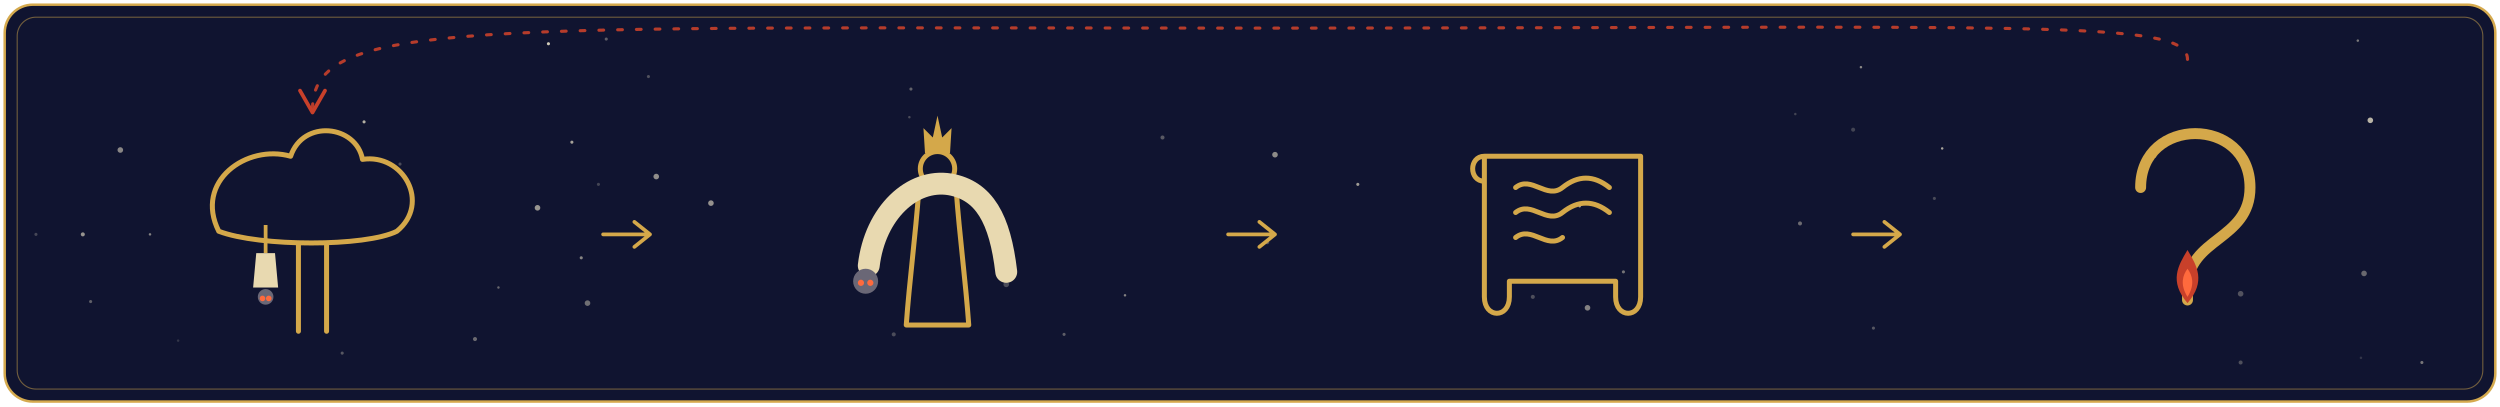
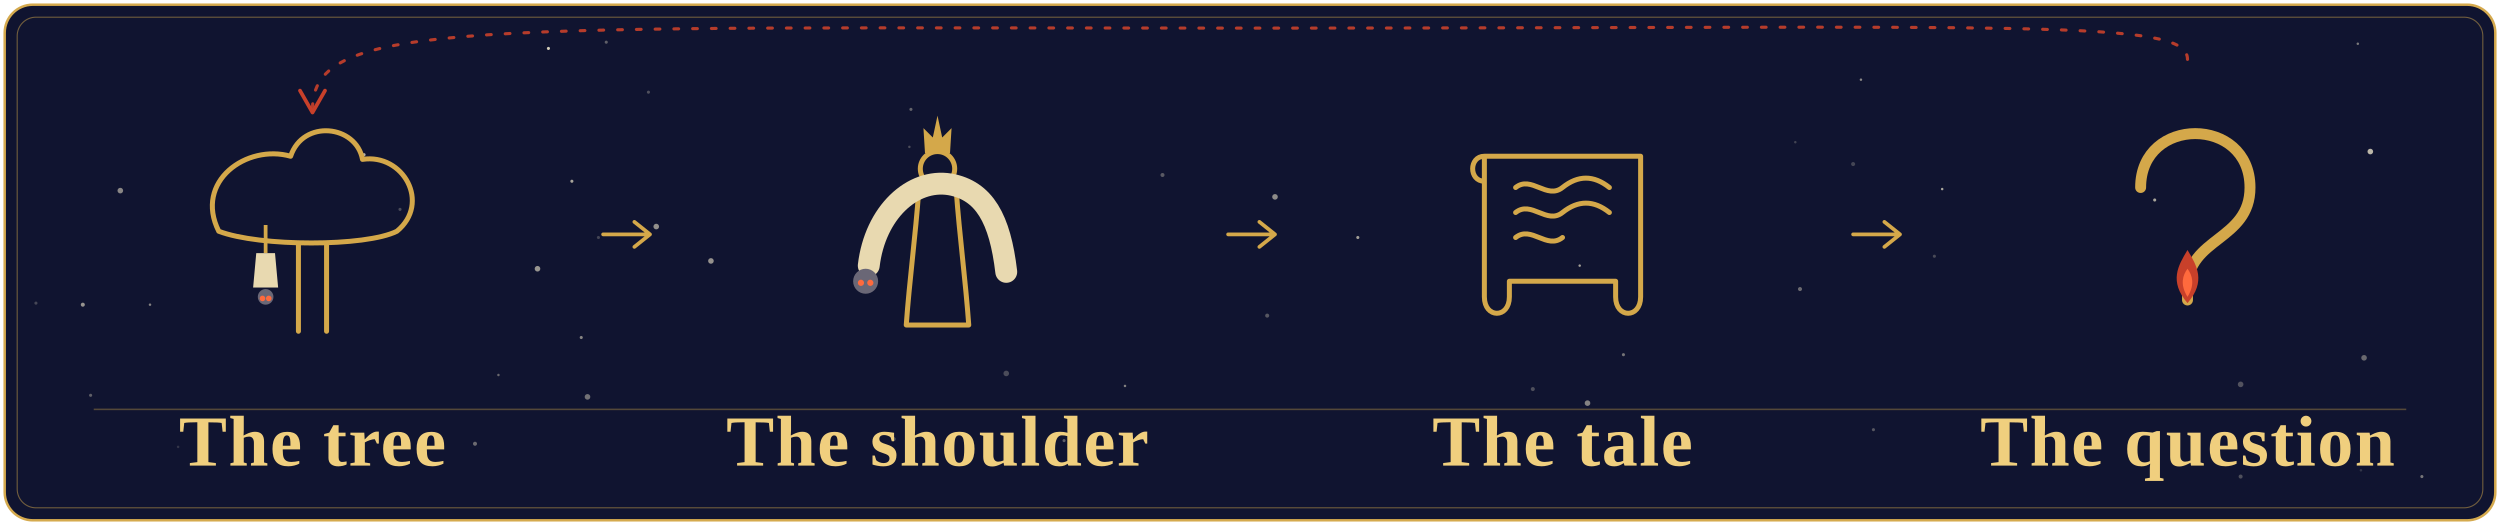
- <svg xmlns="http://www.w3.org/2000/svg" viewBox="0 0 1600 260" width="1600" height="260" role="img" aria-labelledby="t d">
+ <svg xmlns="http://www.w3.org/2000/svg" viewBox="0 0 1600 336" width="1600" height="336" role="img" aria-labelledby="t d">
  <defs />
-   <rect x="3" y="3" width="1594" height="254" rx="18" fill="#0b0f2c" stroke="#d4a84a" stroke-width="1.6" opacity=".98" />
-   <rect x="11" y="11" width="1578" height="238" rx="12" fill="none" stroke="#d4a84a" stroke-width=".7" opacity=".5" />
-   <circle cx="1511" cy="229" r="0.8" fill="#f4ecd0" opacity="0.16" />
-   <circle cx="583" cy="57" r="1" fill="#f4ecd0" opacity="0.36" />
-   <circle cx="351" cy="28" r="1" fill="#f4ecd0" opacity="0.85" />
-   <circle cx="1016" cy="197" r="1.8" fill="#f4ecd0" opacity="0.51" />
-   <circle cx="869" cy="118" r="1" fill="#f4ecd0" opacity="0.63" />
-   <circle cx="1379" cy="100" r="1" fill="#f4ecd0" opacity="0.66" />
-   <circle cx="681" cy="214" r="1" fill="#f4ecd0" opacity="0.34" />
-   <circle cx="388" cy="25" r="1" fill="#f4ecd0" opacity="0.34" />
-   <circle cx="816" cy="99" r="1.8" fill="#f4ecd0" opacity="0.55" />
-   <circle cx="304" cy="217" r="1.3" fill="#f4ecd0" opacity="0.40" />
-   <circle cx="1434" cy="188" r="1.8" fill="#f4ecd0" opacity="0.29" />
-   <circle cx="1550" cy="232" r="1" fill="#f4ecd0" opacity="0.45" />
-   <circle cx="644" cy="182" r="1.8" fill="#f4ecd0" opacity="0.26" />
-   <circle cx="455" cy="130" r="1.8" fill="#f4ecd0" opacity="0.58" />
-   <circle cx="572" cy="214" r="1.3" fill="#f4ecd0" opacity="0.26" />
-   <circle cx="1152" cy="143" r="1.3" fill="#f4ecd0" opacity="0.40" />
-   <circle cx="366" cy="91" r="1" fill="#f4ecd0" opacity="0.66" />
-   <circle cx="981" cy="190" r="1.3" fill="#f4ecd0" opacity="0.27" />
-   <circle cx="1513" cy="175" r="1.8" fill="#f4ecd0" opacity="0.39" />
-   <circle cx="811" cy="155" r="1.3" fill="#f4ecd0" opacity="0.31" />
-   <circle cx="344" cy="133" r="1.8" fill="#f4ecd0" opacity="0.60" />
-   <circle cx="1243" cy="95" r="0.8" fill="#f4ecd0" opacity="0.67" />
-   <circle cx="319" cy="184" r="0.8" fill="#f4ecd0" opacity="0.38" />
-   <circle cx="96" cy="150" r="0.8" fill="#f4ecd0" opacity="0.51" />
-   <circle cx="233" cy="78" r="1" fill="#f4ecd0" opacity="0.72" />
-   <circle cx="114" cy="218" r="0.8" fill="#f4ecd0" opacity="0.16" />
-   <circle cx="582" cy="75" r="0.8" fill="#f4ecd0" opacity="0.26" />
-   <circle cx="1509" cy="26" r="0.8" fill="#f4ecd0" opacity="0.47" />
-   <circle cx="219" cy="226" r="1" fill="#f4ecd0" opacity="0.31" />
-   <circle cx="23" cy="150" r="1" fill="#f4ecd0" opacity="0.24" />
-   <circle cx="77" cy="96" r="1.8" fill="#f4ecd0" opacity="0.53" />
-   <circle cx="1186" cy="83" r="1.3" fill="#f4ecd0" opacity="0.22" />
-   <circle cx="720" cy="189" r="0.8" fill="#f4ecd0" opacity="0.51" />
-   <circle cx="1199" cy="210" r="1" fill="#f4ecd0" opacity="0.31" />
-   <circle cx="372" cy="165" r="1" fill="#f4ecd0" opacity="0.52" />
-   <circle cx="58" cy="193" r="1" fill="#f4ecd0" opacity="0.35" />
-   <circle cx="1238" cy="127" r="1" fill="#f4ecd0" opacity="0.25" />
-   <circle cx="1517" cy="77" r="1.8" fill="#f4ecd0" opacity="0.74" />
-   <circle cx="1039" cy="174" r="1" fill="#f4ecd0" opacity="0.44" />
-   <circle cx="415" cy="49" r="1" fill="#f4ecd0" opacity="0.28" />
-   <circle cx="1011" cy="132" r="0.8" fill="#f4ecd0" opacity="0.65" />
-   <circle cx="383" cy="118" r="1" fill="#f4ecd0" opacity="0.23" />
-   <circle cx="376" cy="194" r="1.8" fill="#f4ecd0" opacity="0.42" />
-   <circle cx="420" cy="113" r="1.8" fill="#f4ecd0" opacity="0.56" />
-   <circle cx="256" cy="105" r="1" fill="#f4ecd0" opacity="0.25" />
-   <circle cx="1149" cy="73" r="0.8" fill="#f4ecd0" opacity="0.22" />
-   <circle cx="1191" cy="43" r="0.8" fill="#f4ecd0" opacity="0.54" />
-   <circle cx="744" cy="88" r="1.3" fill="#f4ecd0" opacity="0.32" />
-   <circle cx="1434" cy="232" r="1.3" fill="#f4ecd0" opacity="0.27" />
-   <circle cx="53" cy="150" r="1.3" fill="#f4ecd0" opacity="0.59" />
+   <rect x="3" y="3" width="1594" height="330" rx="18" fill="#0b0f2c" stroke="#d4a84a" stroke-width="1.6" opacity=".98" />
+   <rect x="11" y="11" width="1578" height="314" rx="12" fill="none" stroke="#d4a84a" stroke-width=".7" opacity=".5" />
+   <circle cx="1511" cy="301" r="0.8" fill="#f4ecd0" opacity="0.16" />
+   <circle cx="583" cy="70" r="1" fill="#f4ecd0" opacity="0.37" />
+   <circle cx="351" cy="31" r="1" fill="#f4ecd0" opacity="0.86" />
+   <circle cx="1016" cy="258" r="1.8" fill="#f4ecd0" opacity="0.51" />
+   <circle cx="869" cy="152" r="1" fill="#f4ecd0" opacity="0.64" />
+   <circle cx="1379" cy="128" r="1" fill="#f4ecd0" opacity="0.67" />
+   <circle cx="681" cy="282" r="1" fill="#f4ecd0" opacity="0.34" />
+   <circle cx="388" cy="27" r="1" fill="#f4ecd0" opacity="0.35" />
+   <circle cx="816" cy="126" r="1.8" fill="#f4ecd0" opacity="0.55" />
+   <circle cx="304" cy="284" r="1.3" fill="#f4ecd0" opacity="0.40" />
+   <circle cx="1434" cy="246" r="1.8" fill="#f4ecd0" opacity="0.29" />
+   <circle cx="1550" cy="305" r="1" fill="#f4ecd0" opacity="0.45" />
+   <circle cx="644" cy="239" r="1.8" fill="#f4ecd0" opacity="0.26" />
+   <circle cx="455" cy="167" r="1.8" fill="#f4ecd0" opacity="0.58" />
+   <circle cx="572" cy="281" r="1.3" fill="#f4ecd0" opacity="0.27" />
+   <circle cx="1152" cy="185" r="1.3" fill="#f4ecd0" opacity="0.40" />
+   <circle cx="366" cy="116" r="1" fill="#f4ecd0" opacity="0.67" />
+   <circle cx="981" cy="249" r="1.3" fill="#f4ecd0" opacity="0.27" />
+   <circle cx="1513" cy="229" r="1.8" fill="#f4ecd0" opacity="0.39" />
+   <circle cx="811" cy="202" r="1.3" fill="#f4ecd0" opacity="0.31" />
+   <circle cx="344" cy="172" r="1.8" fill="#f4ecd0" opacity="0.60" />
+   <circle cx="1243" cy="121" r="0.8" fill="#f4ecd0" opacity="0.68" />
+   <circle cx="319" cy="240" r="0.8" fill="#f4ecd0" opacity="0.39" />
+   <circle cx="96" cy="195" r="0.8" fill="#f4ecd0" opacity="0.51" />
+   <circle cx="233" cy="99" r="1" fill="#f4ecd0" opacity="0.73" />
+   <circle cx="114" cy="286" r="0.8" fill="#f4ecd0" opacity="0.16" />
+   <circle cx="582" cy="94" r="0.8" fill="#f4ecd0" opacity="0.26" />
+   <circle cx="1509" cy="28" r="0.8" fill="#f4ecd0" opacity="0.47" />
+   <circle cx="219" cy="297" r="1" fill="#f4ecd0" opacity="0.31" />
+   <circle cx="23" cy="194" r="1" fill="#f4ecd0" opacity="0.24" />
+   <circle cx="77" cy="122" r="1.8" fill="#f4ecd0" opacity="0.53" />
+   <circle cx="1186" cy="105" r="1.3" fill="#f4ecd0" opacity="0.23" />
+   <circle cx="720" cy="247" r="0.8" fill="#f4ecd0" opacity="0.51" />
+   <circle cx="1199" cy="275" r="1" fill="#f4ecd0" opacity="0.31" />
+   <circle cx="372" cy="216" r="1" fill="#f4ecd0" opacity="0.52" />
+   <circle cx="58" cy="253" r="1" fill="#f4ecd0" opacity="0.35" />
+   <circle cx="1238" cy="164" r="1" fill="#f4ecd0" opacity="0.25" />
+   <circle cx="1517" cy="97" r="1.8" fill="#f4ecd0" opacity="0.75" />
+   <circle cx="1039" cy="227" r="1" fill="#f4ecd0" opacity="0.44" />
+   <circle cx="415" cy="59" r="1" fill="#f4ecd0" opacity="0.28" />
+   <circle cx="1011" cy="170" r="0.8" fill="#f4ecd0" opacity="0.65" />
+   <circle cx="383" cy="152" r="1" fill="#f4ecd0" opacity="0.23" />
+   <circle cx="376" cy="254" r="1.8" fill="#f4ecd0" opacity="0.43" />
+   <circle cx="420" cy="145" r="1.8" fill="#f4ecd0" opacity="0.57" />
+   <circle cx="256" cy="134" r="1" fill="#f4ecd0" opacity="0.25" />
+   <circle cx="1149" cy="91" r="0.8" fill="#f4ecd0" opacity="0.22" />
+   <circle cx="1191" cy="51" r="0.8" fill="#f4ecd0" opacity="0.54" />
+   <circle cx="744" cy="112" r="1.3" fill="#f4ecd0" opacity="0.32" />
+   <circle cx="1434" cy="305" r="1.3" fill="#f4ecd0" opacity="0.27" />
+   <circle cx="53" cy="195" r="1.3" fill="#f4ecd0" opacity="0.59" />
  <g transform="translate(200 150)" stroke="#d4a84a" stroke-width="3.2" fill="none" stroke-linecap="round" stroke-linejoin="round">
    <path d="M-9 62V6M9 62V6M-60 -2C-76 -34 -42 -58 -14 -50C-6 -74 28 -70 32 -48C58 -52 76 -20 54 -2C34 8 -34 8 -60 -2Z" />
    <path d="M-6 -6V8" opacity="0" />
  </g>
  <g transform="translate(200 150)">
    <path d="M-30 -6V12" stroke="#d4a84a" stroke-width="2.4" />
    <path d="M-36 12H-24L-22 34H-38Z" fill="#e8d9b0" stroke="none" />
    <circle cx="-30" cy="40" r="5" fill="#6a6776" />
    <circle cx="-32" cy="41" r="1.8" fill="#ff6a3d" />
    <circle cx="-28" cy="41" r="1.8" fill="#ff6a3d" />
  </g>
  <g transform="translate(600 150)" stroke="#d4a84a" stroke-width="3.2" fill="none" stroke-linecap="round" stroke-linejoin="round">
    <path d="M-8 -52L-9 -68L-3 -62L0 -76L3 -62L9 -68L8 -52Z" fill="#d4a84a" stroke="none" />
    <circle cx="0" cy="-42" r="11" />
    <path d="M-12 -28C-14 0 -18 30 -20 58M12 -28C14 0 18 30 20 58M-20 58H20" />
  </g>
  <g transform="translate(600 150)">
    <path d="M-44 20C-40 -14 -16 -36 8 -32C30 -28 40 -10 44 24" stroke="#e8d9b0" stroke-width="14" fill="none" stroke-linecap="round" />
    <circle cx="-46" cy="30" r="8" fill="#6a6776" />
    <circle cx="-49" cy="31" r="2" fill="#ff6a3d" />
    <circle cx="-43" cy="31" r="2" fill="#ff6a3d" />
  </g>
  <g transform="translate(1000 150)" stroke="#d4a84a" stroke-width="3.2" fill="none" stroke-linecap="round" stroke-linejoin="round">
    <path d="M-50 -50H50V40C50 54 34 54 34 40V30H-34V40C-34 54 -50 54 -50 40Z M-50 -50C-60 -50 -60 -34 -50 -34" />
    <path d="M-30 -30C-20 -38 -10 -22 0 -30S20 -38 30 -30M-30 -14C-20 -22 -10 -6 0 -14S20 -22 30 -14M-30 2C-20 -6 -10 10 0 2" />
  </g>
  <g transform="translate(1400 150)" stroke="#d4a84a" stroke-width="3.2" fill="none" stroke-linecap="round" stroke-linejoin="round">
    <path d="M-30 -30C-30 -76 40 -76 40 -30C40 4 0 2 0 34V42" stroke-width="7" />
  </g>
  <path d="M1400 76C1388 62 1394 52 1400 42C1406 52 1412 62 1400 76Z" fill="#c8402a" transform="translate(0 118)" />
  <path d="M1400 72C1395 64 1397 58 1400 54C1403 58 1405 64 1400 72Z" fill="#ff6a3d" transform="translate(0 118)" />
  <path d="M386 150H414M406 142L416 150L406 158" stroke="#d4a84a" stroke-width="2.4" fill="none" stroke-linecap="round" stroke-linejoin="round" />
  <path d="M786 150H814M806 142L816 150L806 158" stroke="#d4a84a" stroke-width="2.4" fill="none" stroke-linecap="round" stroke-linejoin="round" />
  <path d="M1186 150H1214M1206 142L1216 150L1206 158" stroke="#d4a84a" stroke-width="2.4" fill="none" stroke-linecap="round" stroke-linejoin="round" />
  <path d="M1400 38C1400 12 1300 18 800 18C300 18 200 12 200 70" stroke="#c8402a" stroke-width="2" stroke-dasharray="3 9" fill="none" stroke-linecap="round" opacity=".9" />
  <path d="M192 58L200 72L208 58" stroke="#c8402a" stroke-width="2.4" fill="none" stroke-linecap="round" stroke-linejoin="round" />
+   <text x="200" y="298" text-anchor="middle" font-family="Georgia, 'Times New Roman', serif" font-size="46" font-weight="700" letter-spacing="1" fill="#f0cf7e">The tree</text>
+   <text x="600" y="298" text-anchor="middle" font-family="Georgia, 'Times New Roman', serif" font-size="46" font-weight="700" letter-spacing="1" fill="#f0cf7e">The shoulder</text>
+   <text x="1000" y="298" text-anchor="middle" font-family="Georgia, 'Times New Roman', serif" font-size="46" font-weight="700" letter-spacing="1" fill="#f0cf7e">The tale</text>
+   <text x="1400" y="298" text-anchor="middle" font-family="Georgia, 'Times New Roman', serif" font-size="46" font-weight="700" letter-spacing="1" fill="#f0cf7e">The question</text>
+   <path d="M60 262H1540" stroke="#d4a84a" stroke-width="1" opacity=".35" />
</svg>
